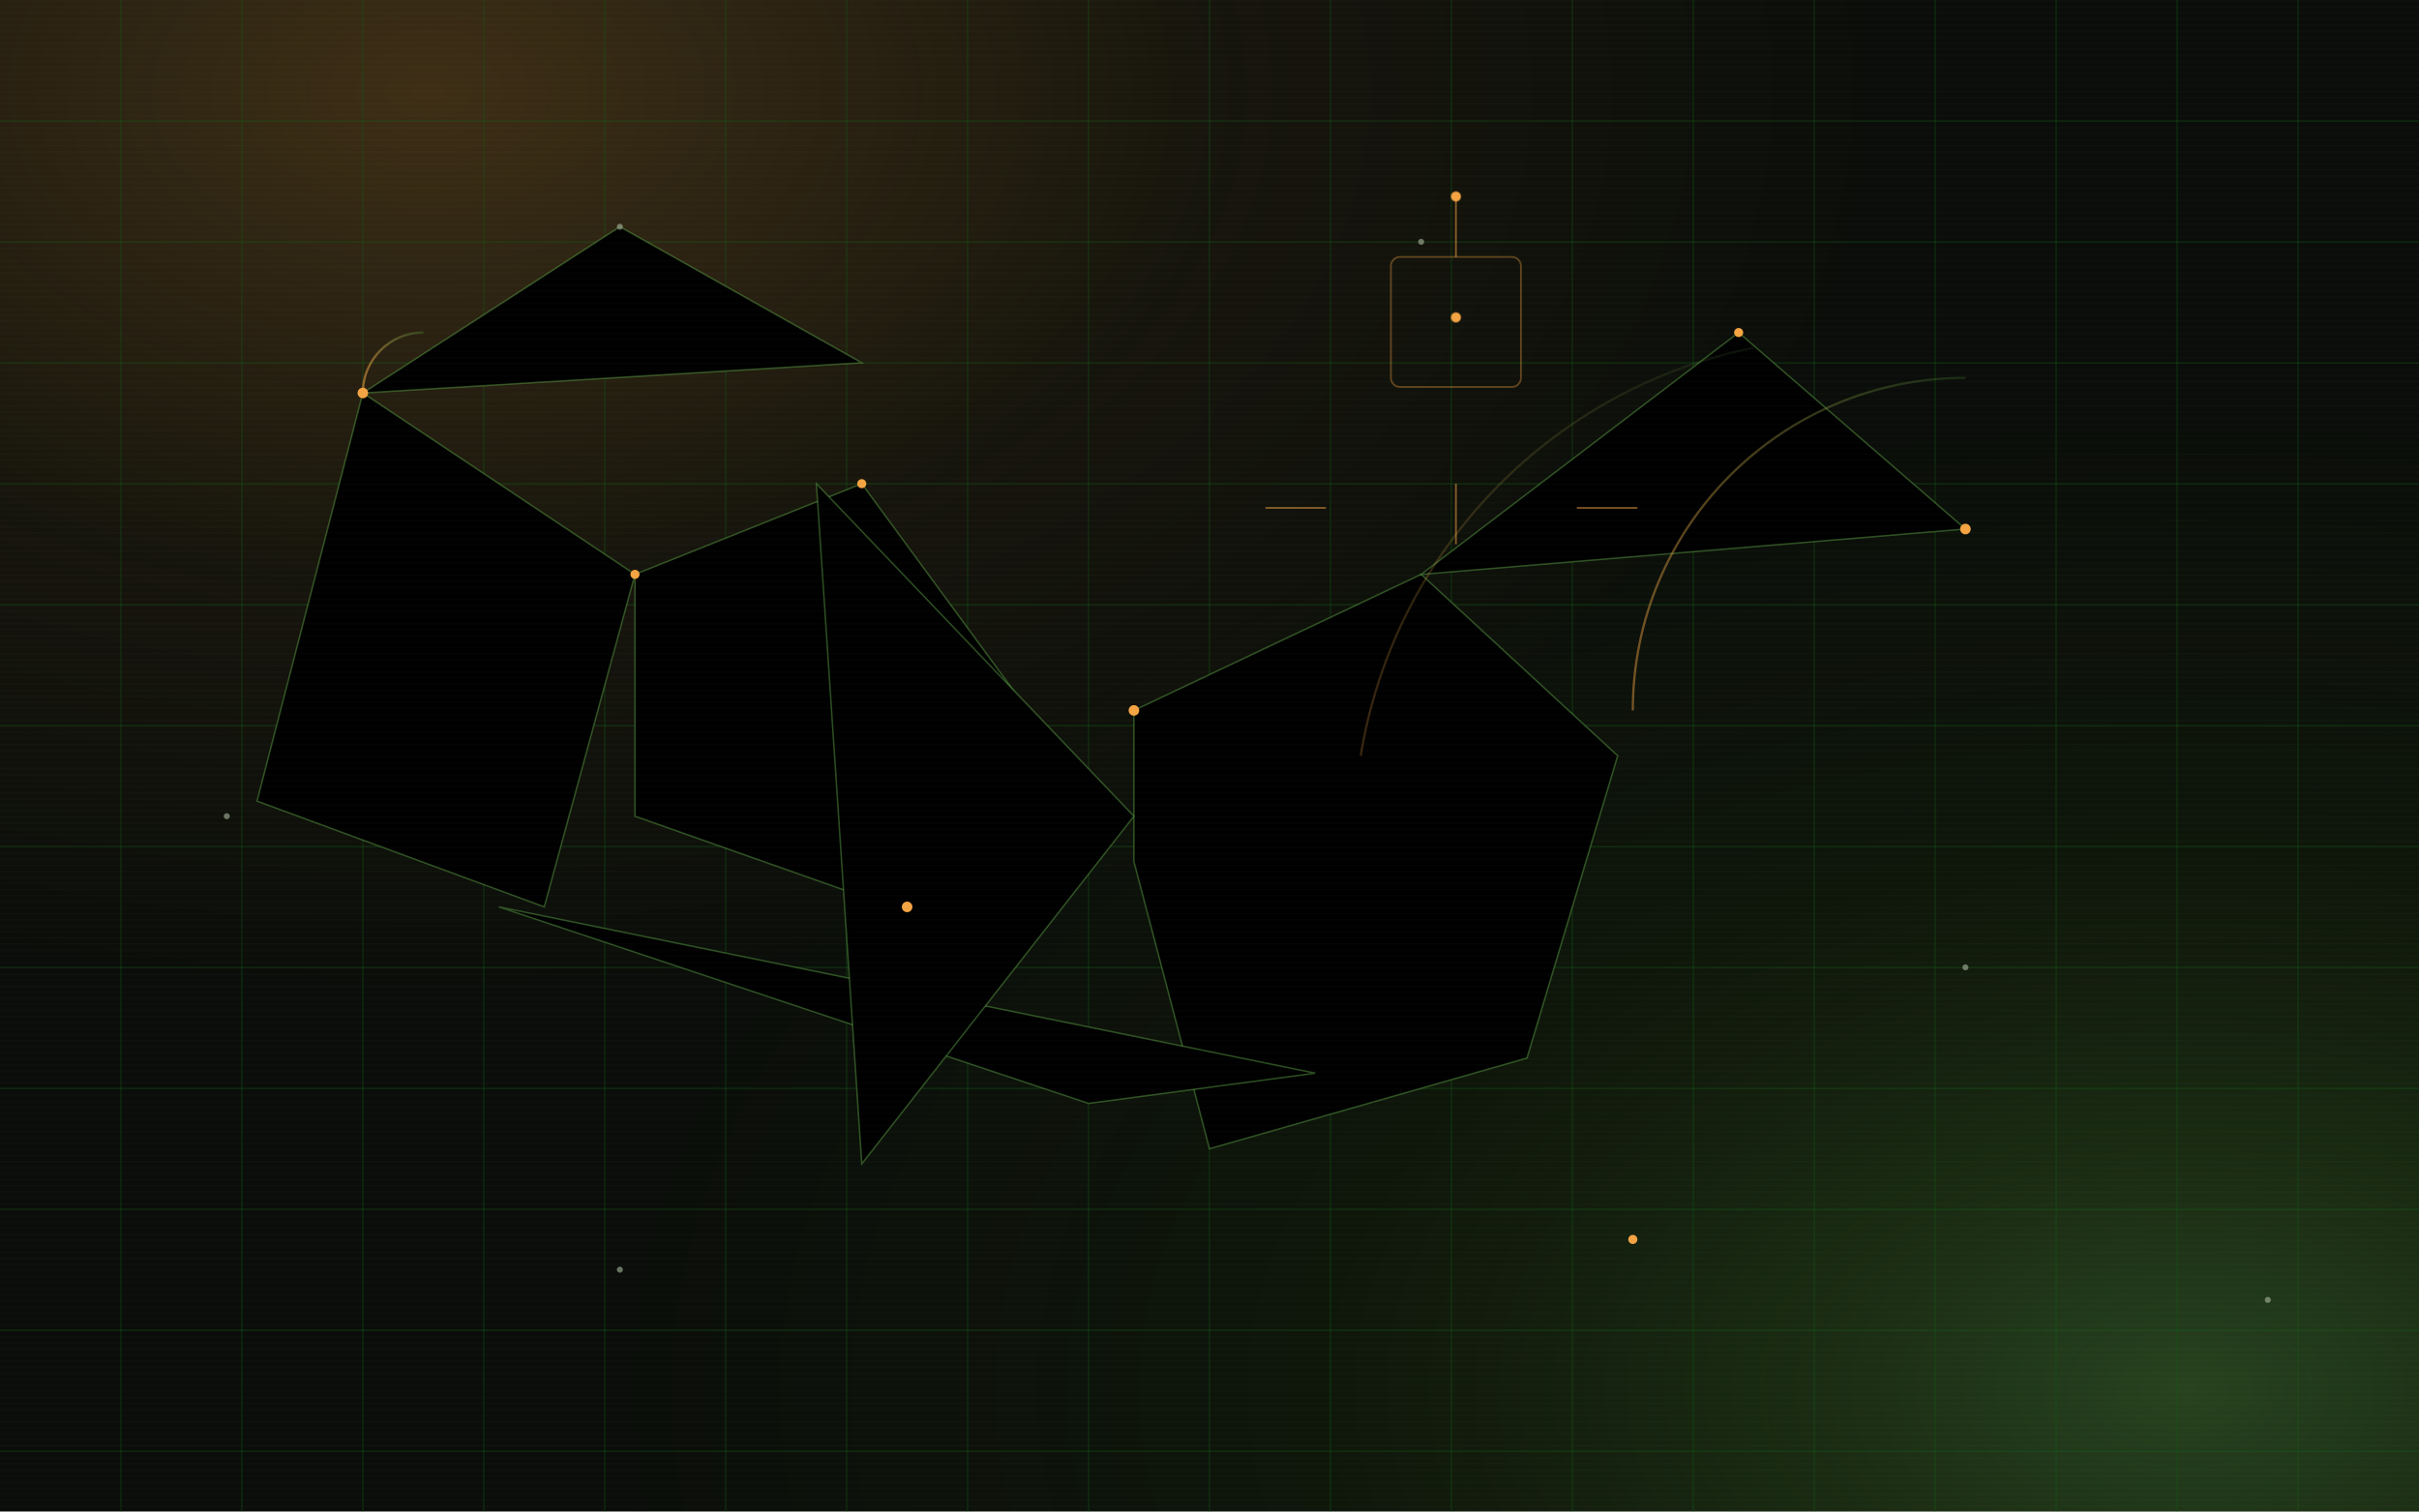
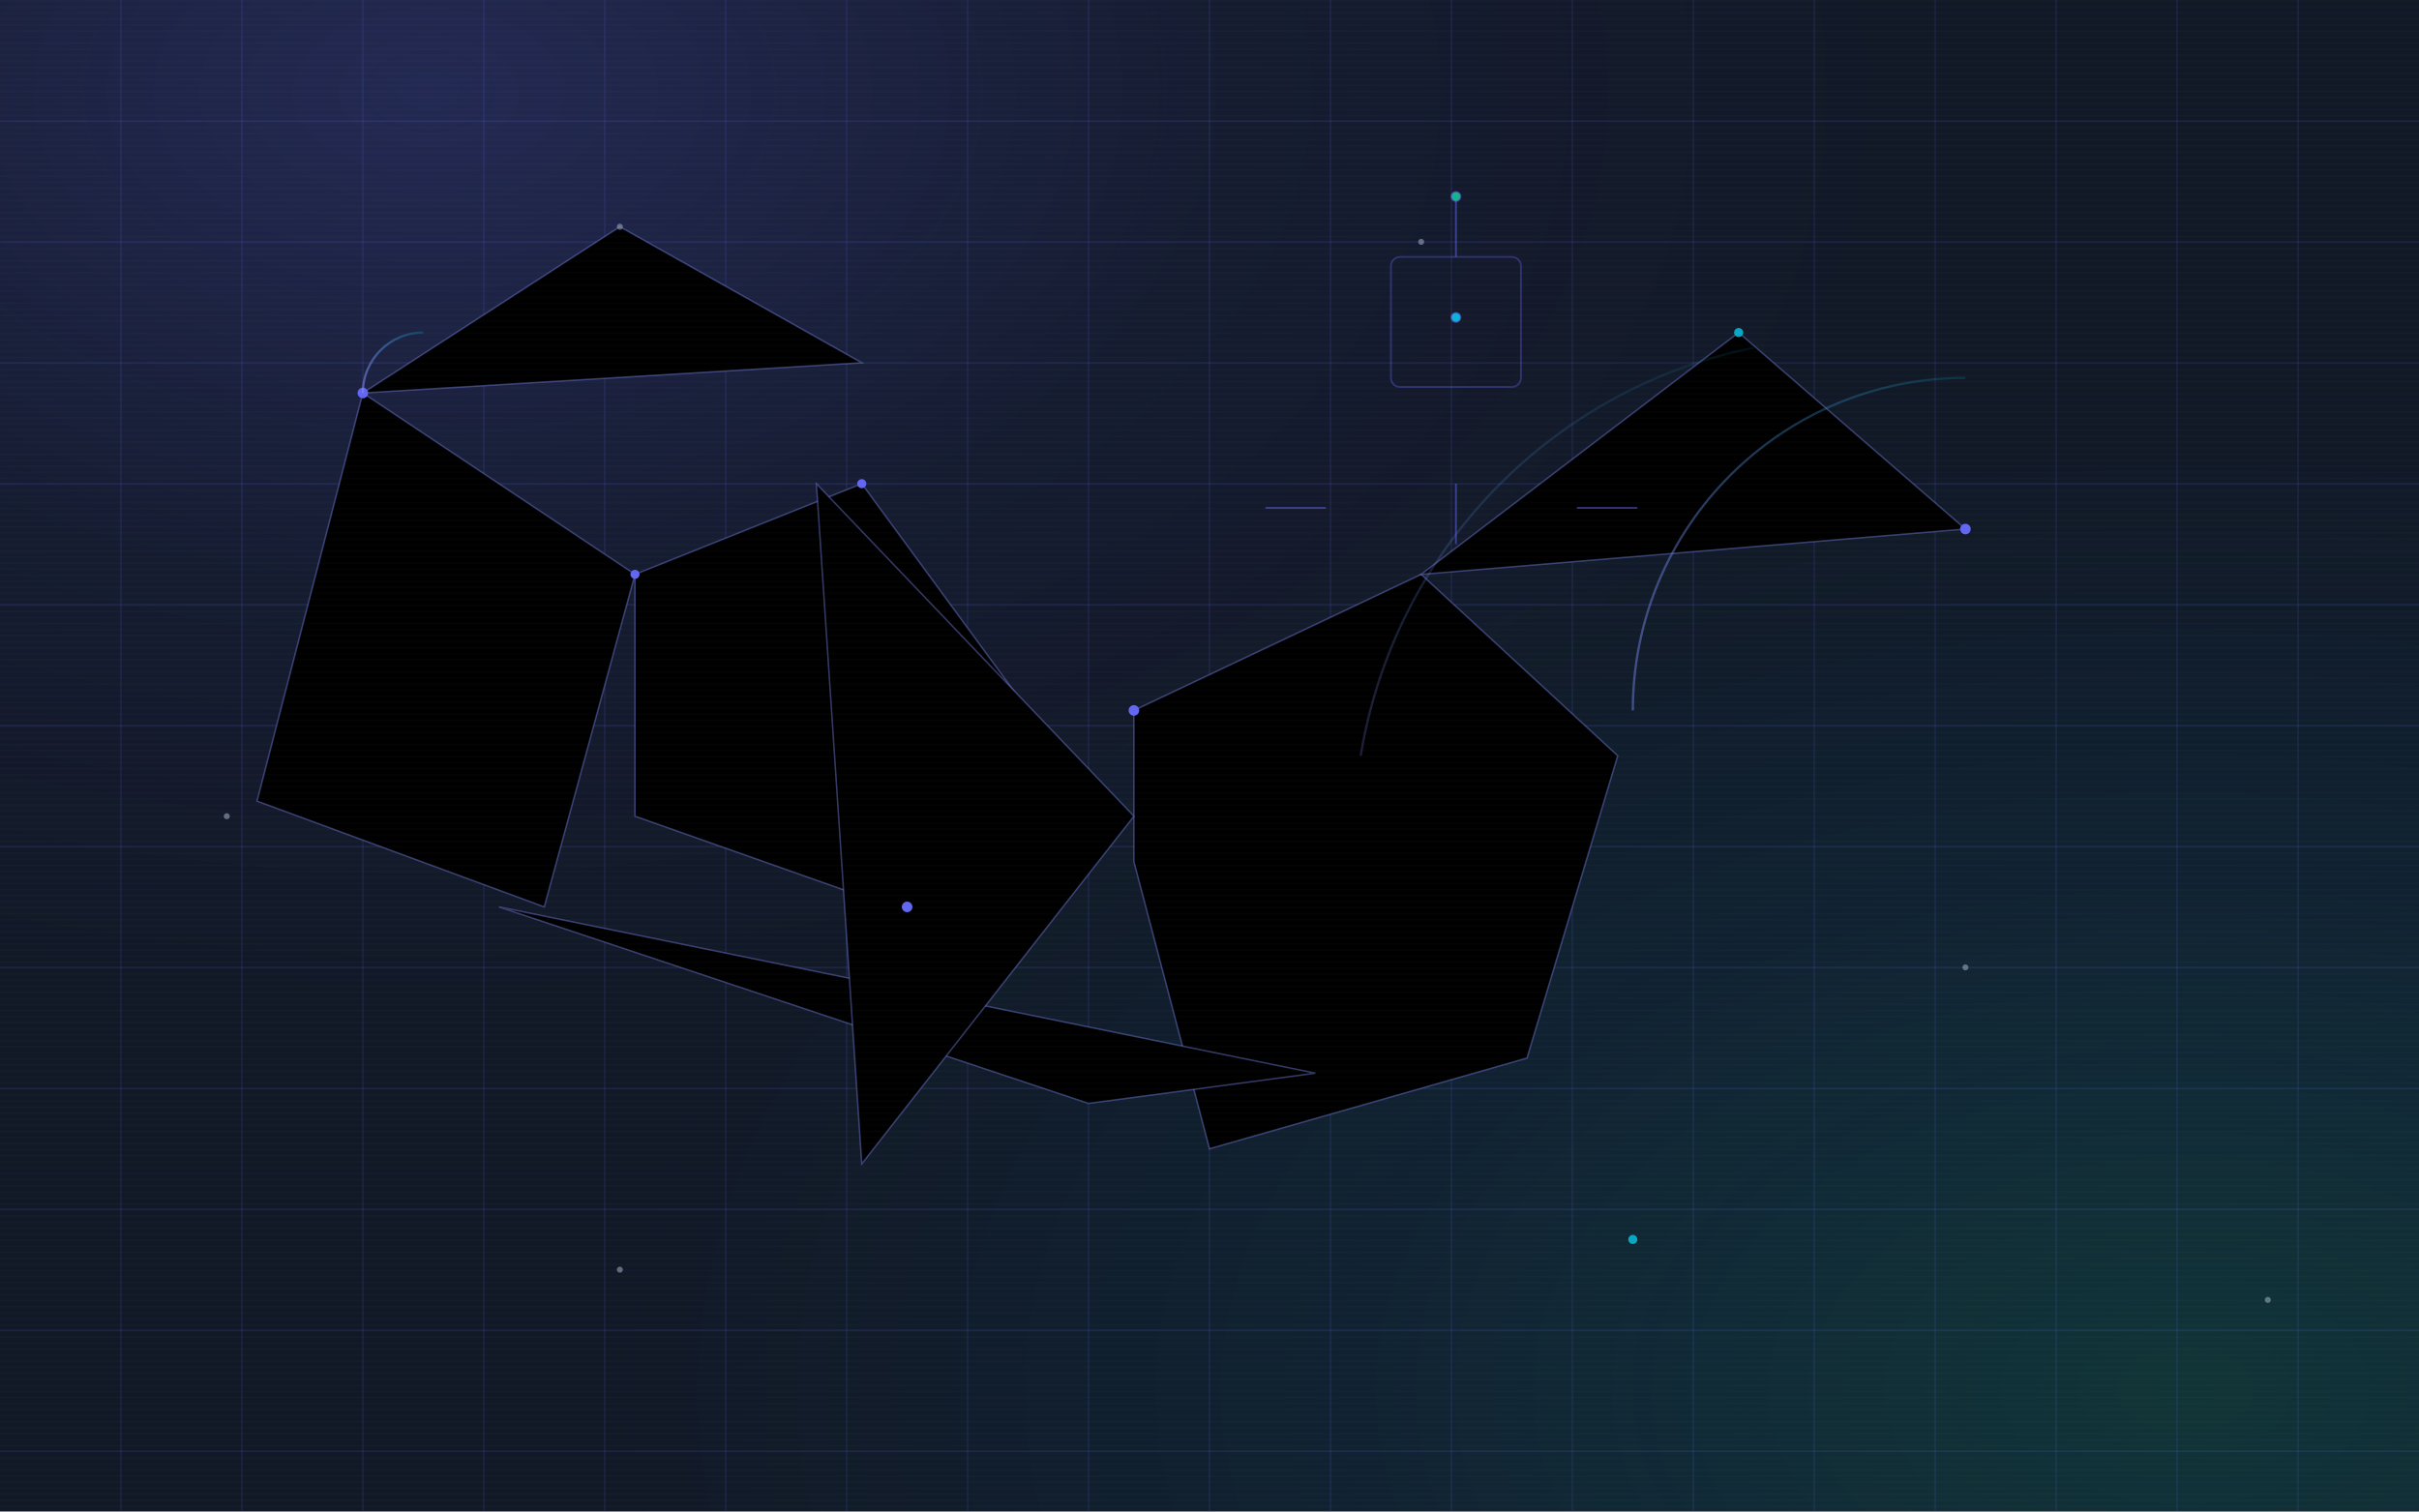
<svg xmlns="http://www.w3.org/2000/svg" viewBox="0 0 1600 1000" width="1600" height="1000">
  <defs>
-     <radialGradient id="glowOrange" cx="18%" cy="6%" r="60%">
-       <stop offset="0%" stop-color="#f4a442" stop-opacity="0.22" />
-       <stop offset="55%" stop-color="#f4a442" stop-opacity="0.05" />
-       <stop offset="100%" stop-color="#f4a442" stop-opacity="0" />
+     <radialGradient id="glowViolet" cx="18%" cy="6%" r="60%">
+       <stop offset="0%" stop-color="#6366f1" stop-opacity="0.22" />
+       <stop offset="55%" stop-color="#6366f1" stop-opacity="0.05" />
+       <stop offset="100%" stop-color="#6366f1" stop-opacity="0" />
    </radialGradient>
-     <radialGradient id="glowPurple" cx="90%" cy="92%" r="65%">
-       <stop offset="0%" stop-color="#6cbf52" stop-opacity="0.3" />
-       <stop offset="55%" stop-color="#3e7c17" stop-opacity="0.08" />
-       <stop offset="100%" stop-color="#3e7c17" stop-opacity="0" />
+     <radialGradient id="glowEmerald" cx="90%" cy="92%" r="65%">
+       <stop offset="0%" stop-color="#10b981" stop-opacity="0.18" />
+       <stop offset="55%" stop-color="#06b6d4" stop-opacity="0.06" />
+       <stop offset="100%" stop-color="#06b6d4" stop-opacity="0" />
    </radialGradient>
    <linearGradient id="line" x1="0" y1="0" x2="1" y2="0">
-       <stop offset="0%" stop-color="#f4a442" stop-opacity="0.9" />
-       <stop offset="100%" stop-color="#6cbf52" stop-opacity="0.35" />
+       <stop offset="0%" stop-color="#818cf8" stop-opacity="0.9" />
+       <stop offset="100%" stop-color="#06b6d4" stop-opacity="0.35" />
    </linearGradient>
  </defs>
-   <rect width="1600" height="1000" fill="#0a0d09" />
-   <rect width="1600" height="1000" fill="url(#glowOrange)" />
-   <rect width="1600" height="1000" fill="url(#glowPurple)" />
-   <g stroke="#125c13" stroke-opacity="0.32" stroke-width="1">
+   <rect width="1600" height="1000" fill="#111826" />
+   <rect width="1600" height="1000" fill="url(#glowViolet)" />
+   <rect width="1600" height="1000" fill="url(#glowEmerald)" />
+   <g stroke="#6366f1" stroke-opacity="0.14" stroke-width="1">
    <path d="M0 80h1600M0 160h1600M0 240h1600M0 320h1600M0 400h1600M0 480h1600M0 560h1600M0 640h1600M0 720h1600M0 800h1600M0 880h1600M0 960h1600" />
    <path d="M80 0v1000M160 0v1000M240 0v1000M320 0v1000M400 0v1000M480 0v1000M560 0v1000M640 0v1000M720 0v1000M800 0v1000M880 0v1000M960 0v1000M1040 0v1000M1120 0v1000M1200 0v1000M1280 0v1000M1360 0v1000M1440 0v1000M1520 0v1000" />
  </g>
-   <g stroke="#6cbf52" stroke-opacity="0.4" stroke-width="1">
+   <g stroke="#818cf8" stroke-opacity="0.4" stroke-width="1">
    <path d="M240 260l180 120-60 220-190-70z" />
    <path d="M420 380l150-60 110 150-90 130-170-60z" />
    <path d="M240 260l170-110 160 90z" />
    <path d="M750 470l190-90 130 120-60 200-210 60-50-190z" />
    <path d="M330 600l390 130 150-20z" />
    <path d="M540 320l210 220-180 230z" />
    <path d="M940 380l210-160 150 130z" />
  </g>
-   <g fill="#f4a442">
+   <g fill="#6366f1">
    <circle cx="240" cy="260" r="3.5" />
    <circle cx="570" cy="320" r="3" />
    <circle cx="600" cy="600" r="3.5" />
    <circle cx="420" cy="380" r="3" />
    <circle cx="750" cy="470" r="3.5" />
+     <circle cx="1300" cy="350" r="3.5" />
+   </g>
+   <g fill="#06b6d4" fill-opacity="0.9">
    <circle cx="1150" cy="220" r="3" />
-     <circle cx="1300" cy="350" r="3.5" />
    <circle cx="1080" cy="820" r="3" />
  </g>
-   <g fill="#a8b89d" fill-opacity="0.6">
+   <g fill="#94a3b8" fill-opacity="0.6">
    <circle cx="410" cy="150" r="2" />
    <circle cx="150" cy="540" r="2" />
    <circle cx="410" cy="840" r="2" />
    <circle cx="940" cy="160" r="2" />
    <circle cx="1300" cy="640" r="2" />
    <circle cx="1500" cy="860" r="2" />
  </g>
  <g fill="none" stroke="url(#line)" stroke-width="1.5">
    <path d="M1080 470a220 220 0 0 1 220-220" stroke-opacity="0.5" />
    <path d="M900 500a330 330 0 0 1 260-270" stroke-opacity="0.25" />
    <path d="M240 260a40 40 0 0 1 40-40" stroke-opacity="0.6" />
  </g>
-   <g stroke="#f4a442" stroke-opacity="0.5" stroke-width="1.2" fill="none">
+   <g stroke="#6366f1" stroke-opacity="0.5" stroke-width="1.2" fill="none">
    <rect x="920" y="170" width="86" height="86" rx="6" stroke-opacity="0.35" />
    <path d="M963 170v-40m0 190v40m-86-24h-40m206 0h40" />
-     <circle cx="963" cy="130" r="3" fill="#f4a442" />
-     <circle cx="963" cy="210" r="3" fill="#f4a442" />
+     <circle cx="963" cy="130" r="3" fill="#10b981" />
+     <circle cx="963" cy="210" r="3" fill="#06b6d4" />
  </g>
  <pattern id="scan" width="4" height="4" patternUnits="userSpaceOnUse">
-     <rect width="4" height="1" fill="#f2efe7" fill-opacity="0.02" />
+     <rect width="4" height="1" fill="#f1f5f9" fill-opacity="0.02" />
  </pattern>
  <rect width="1600" height="1000" fill="url(#scan)" />
</svg>
